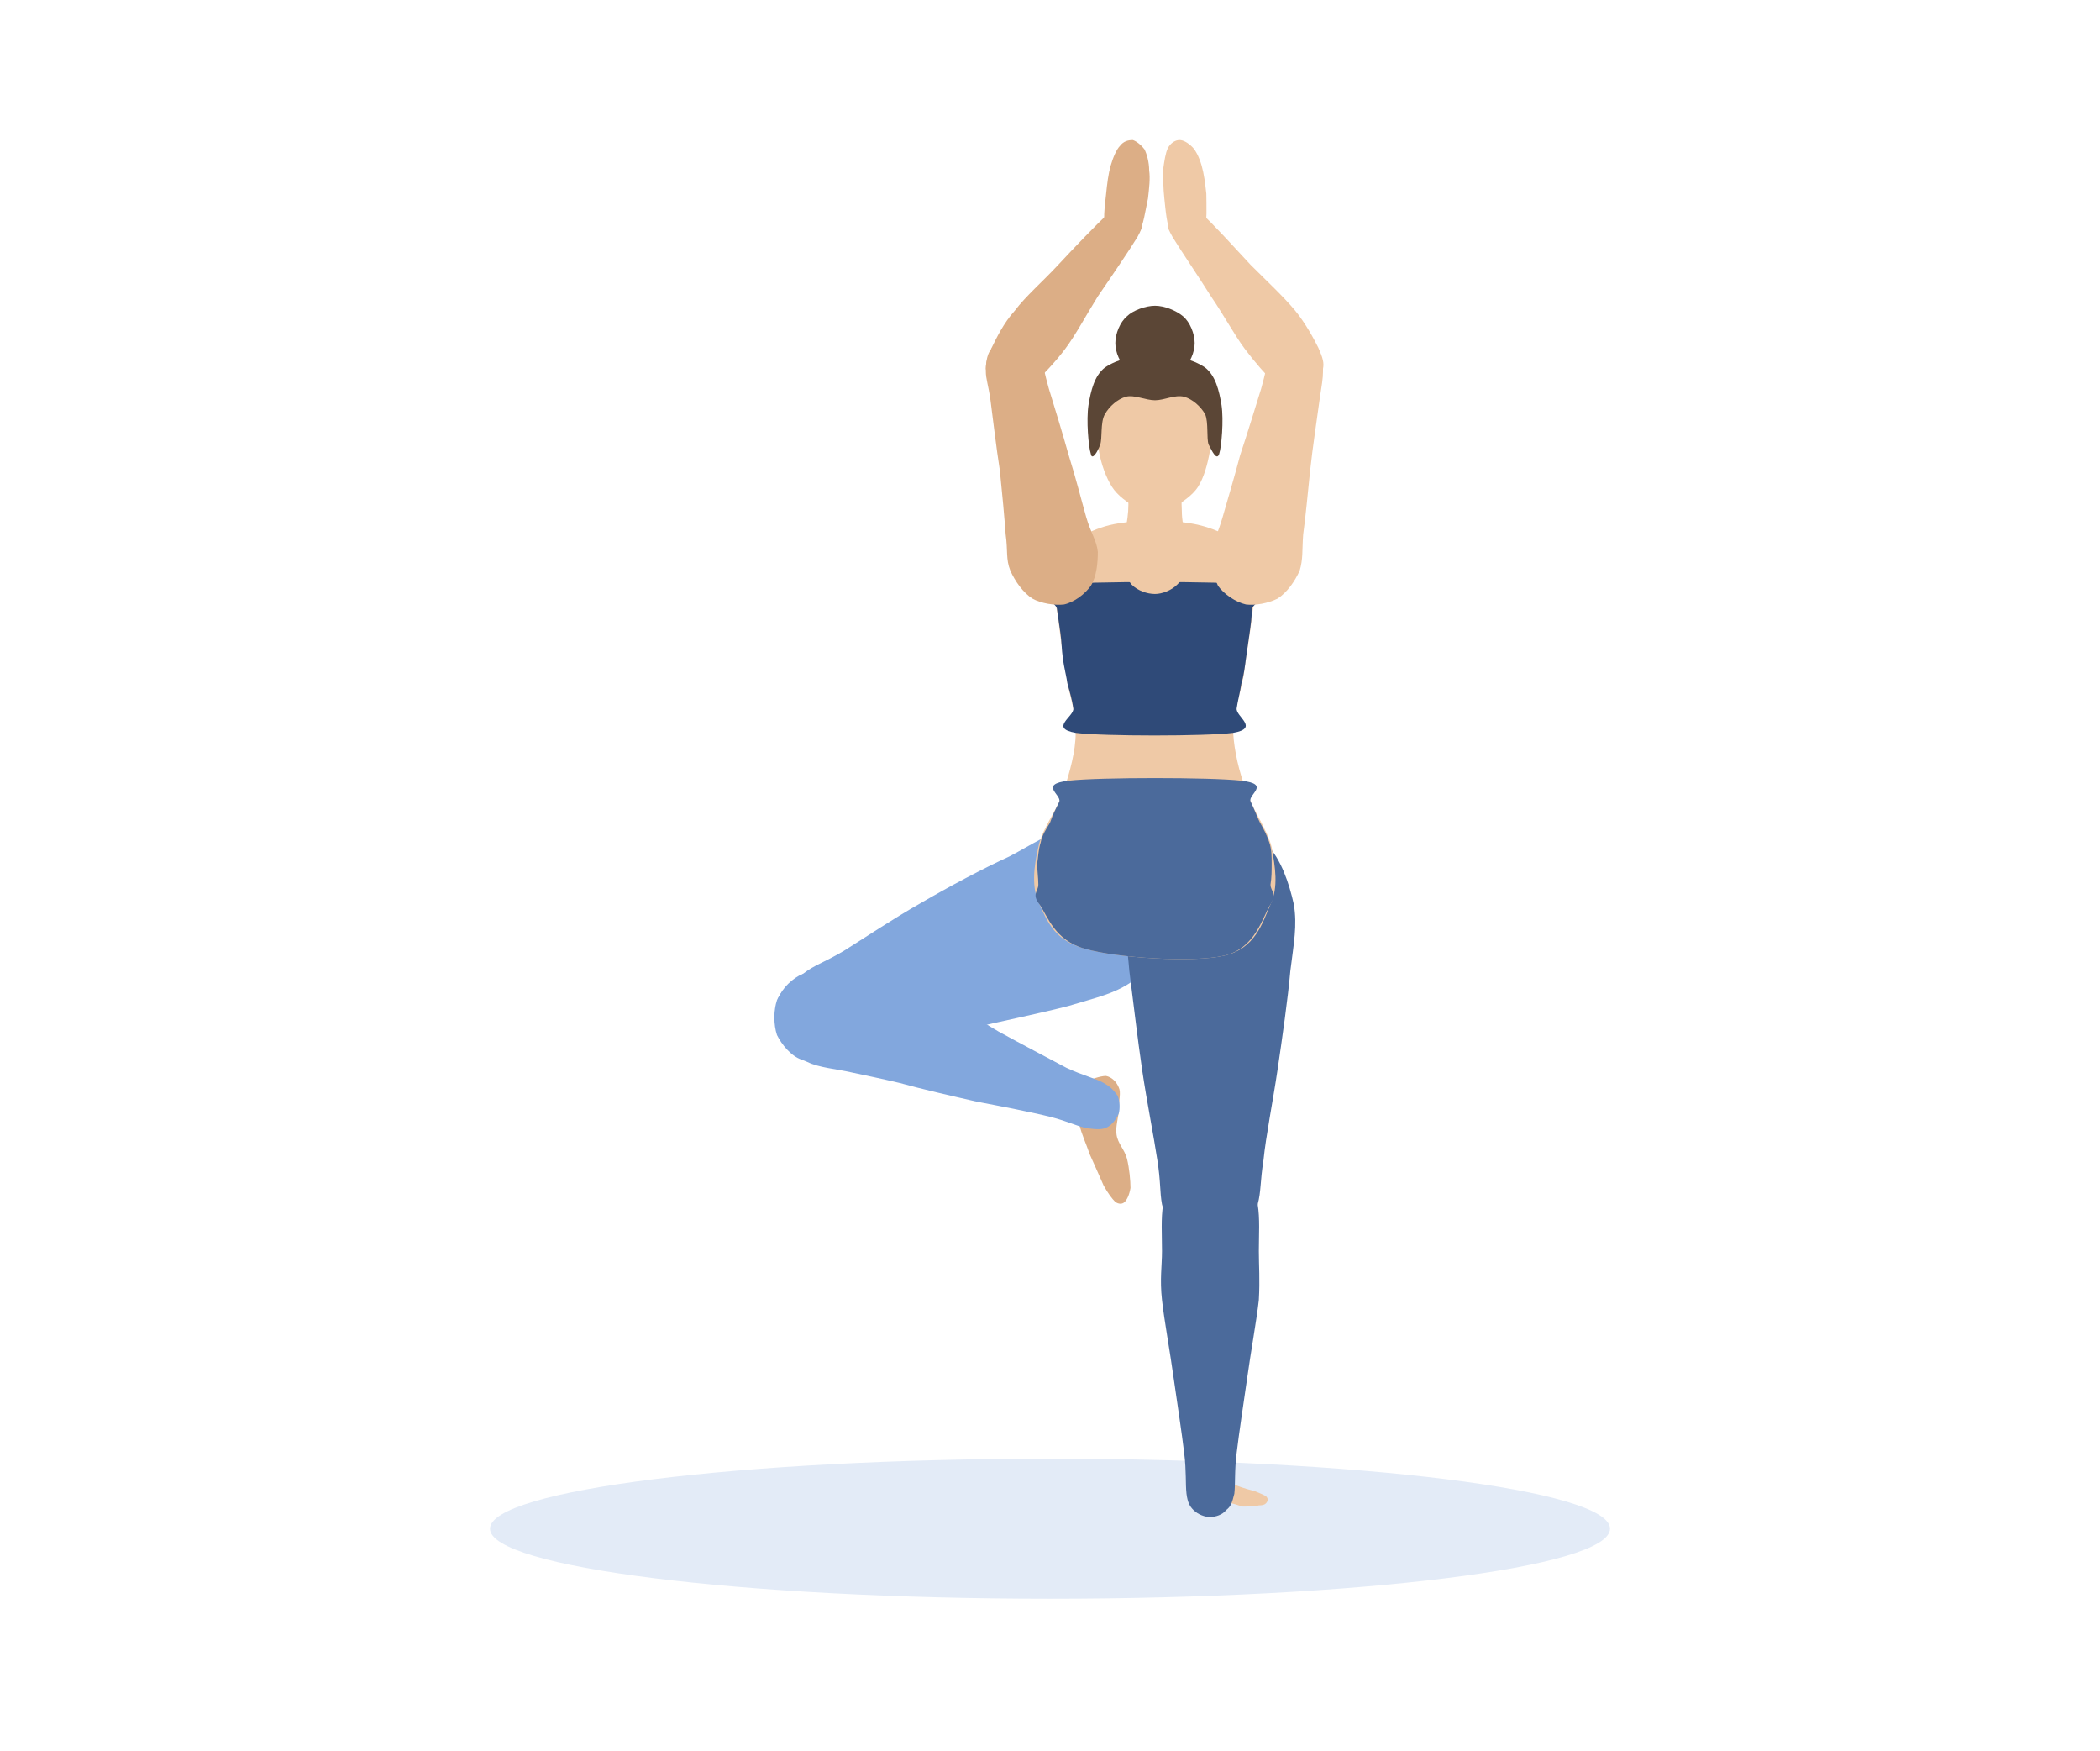
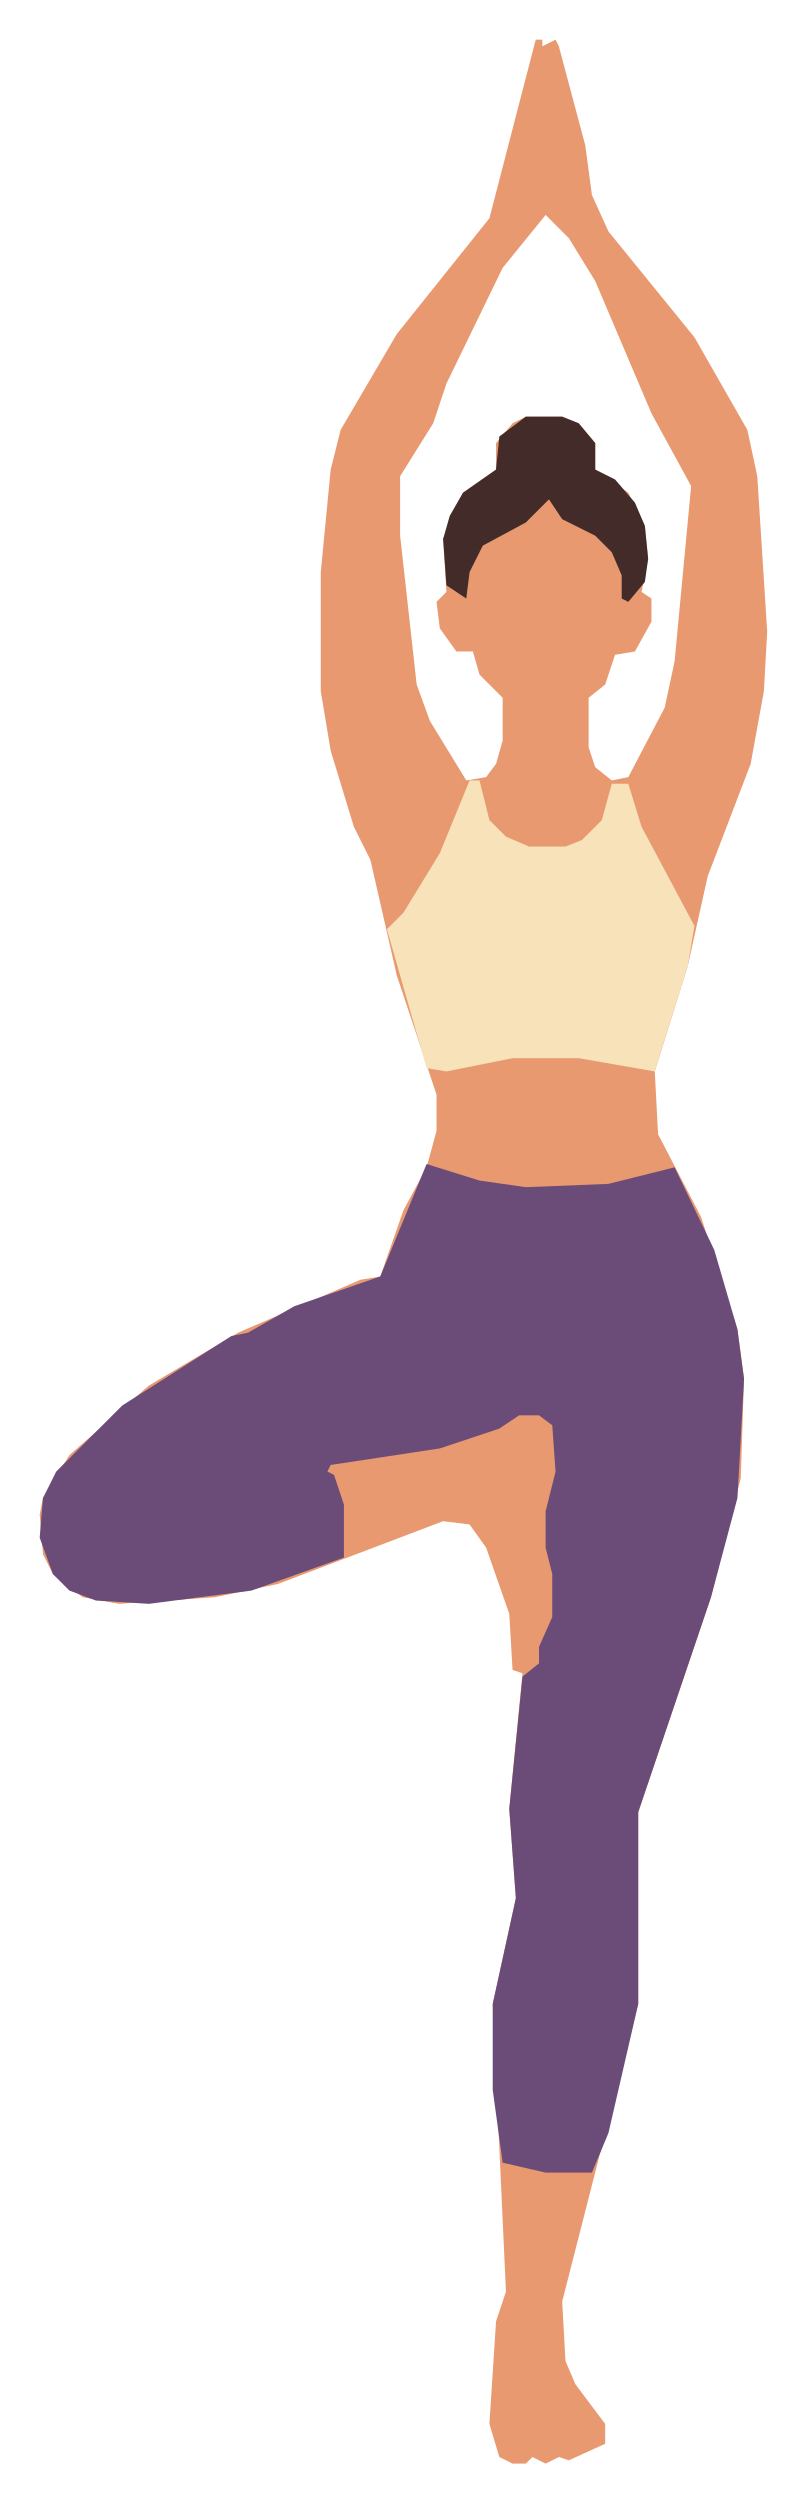
- <svg xmlns="http://www.w3.org/2000/svg" viewBox="0 0 180 150" width="180" height="150">
-   <ellipse cx="90" cy="131" rx="48" ry="6" fill="#e3ebf7" />
-   <path d="M91.9 93.9C91.8 94.5 92.2 95.5 92.5 96.3C92.7 97.2 93.1 98 93.4 98.9C93.8 99.8 94.3 100.9 94.6 101.6C95 102.3 95.3 102.7 95.6 103C95.9 103.2 96.2 103.2 96.4 103C96.6 102.8 96.8 102.4 96.9 101.8C96.9 101.2 96.8 100.1 96.6 99.3C96.4 98.5 95.8 98 95.7 97.2C95.6 96.5 95.9 95.7 95.9 95C95.9 94.3 96.1 93.6 95.9 93.2C95.7 92.7 95.3 92.3 94.8 92.2C94.3 92.2 93.5 92.5 93 92.7C92.5 93 92 93.3 91.9 93.9Z" fill="#dcae86" />
-   <path d="M91.6 71C89.8 71.4 88.6 72.3 86.5 73.4C84.3 74.4 81.3 76 78.9 77.4C76.6 78.7 73.9 80.5 72.3 81.5C70.6 82.5 69.8 82.7 68.9 83.4C67.9 84.1 67 84.8 66.6 85.7C66.3 86.6 66.3 87.8 66.6 88.7C67 89.5 67.8 90.5 68.7 90.8C69.6 91.2 70.8 91.1 71.9 90.9C73.1 90.8 73.8 90.3 75.7 89.9C77.5 89.4 80.6 88.7 83.3 88.1C85.9 87.5 89.3 86.8 91.6 86.2C93.9 85.5 95.4 85.2 96.9 84.2C98.5 83.2 100.2 81.7 100.8 80.1C101.5 78.5 101.4 76.4 100.8 74.9C100.2 73.4 98.7 71.8 97.2 71.1C95.6 70.5 93.4 70.6 91.6 71Z" fill="#82a7dd" />
-   <path d="M69.2 91C70.2 91.5 71.7 91.6 73 91.9C74.4 92.2 75.4 92.4 77.1 92.8C78.9 93.3 81.5 93.9 83.7 94.4C85.8 94.8 88.4 95.3 90 95.7C91.6 96.1 92.5 96.6 93.3 96.7C94.1 96.8 94.5 96.8 94.9 96.6C95.3 96.4 95.7 95.9 95.9 95.4C96 95 96 94.4 95.8 93.9C95.5 93.5 95.3 93.2 94.6 92.8C93.9 92.4 92.9 92.2 91.4 91.5C89.9 90.7 87.6 89.5 85.6 88.4C83.7 87.3 81.4 85.7 79.7 85C78 84.2 76.9 84.3 75.6 84C74.2 83.8 72.9 83.3 71.7 83.3C70.5 83.2 69.3 83.2 68.5 83.6C67.6 84.1 66.8 85 66.6 85.9C66.3 86.8 66.4 88 66.8 88.9C67.2 89.7 68.1 90.4 69.2 91Z" fill="#82a7dd" />
-   <path d="M103.1 126.9C103.4 126.8 104 126.9 104.5 127C105 127.1 105.5 127.2 106 127.3C106.5 127.5 107.2 127.7 107.6 127.8C108.1 128 108.3 128.1 108.5 128.2C108.7 128.4 108.7 128.6 108.6 128.7C108.5 128.9 108.3 129 107.9 129C107.6 129.1 106.9 129.1 106.5 129.1C106.1 129 105.7 128.8 105.3 128.8C104.9 128.8 104.4 129 104 129C103.6 129.1 103.3 129.3 103 129.2C102.7 129.1 102.4 128.9 102.4 128.7C102.3 128.4 102.4 127.9 102.5 127.6C102.6 127.3 102.7 127 103.1 126.9Z" fill="#efc9a6" />
-   <path d="M110.9 77.5C111.2 79.3 110.9 80.8 110.6 83.2C110.4 85.5 109.9 89 109.5 91.7C109.1 94.4 108.5 97.4 108.3 99.4C108 101.3 108.1 102.1 107.8 103.2C107.5 104.4 107.2 105.5 106.5 106.2C105.8 106.8 104.7 107.3 103.7 107.3C102.8 107.3 101.6 106.8 101 106.2C100.3 105.5 99.9 104.4 99.6 103.2C99.4 102.1 99.5 101.3 99.2 99.4C98.9 97.4 98.3 94.4 97.9 91.7C97.5 89 97.1 85.5 96.8 83.2C96.6 80.8 96.3 79.3 96.6 77.5C96.9 75.7 97.7 73.6 98.9 72.4C100.1 71.2 102.1 70.4 103.7 70.4C105.4 70.4 107.4 71.2 108.6 72.4C109.8 73.6 110.5 75.7 110.9 77.5Z" fill="#4b6a9b" />
-   <path d="M107.8 103.2C108 104.4 107.9 105.8 107.9 107.2C107.9 108.5 108 109.6 107.9 111.4C107.7 113.2 107.2 115.9 106.9 118.1C106.6 120.2 106.2 122.8 106 124.5C105.8 126.1 105.9 127.1 105.8 128C105.6 128.8 105.5 129.1 105.1 129.4C104.8 129.8 104.2 130 103.7 130C103.3 130 102.7 129.8 102.3 129.4C102 129.1 101.8 128.8 101.7 128C101.6 127.1 101.7 126.1 101.5 124.5C101.3 122.8 100.9 120.2 100.6 118.1C100.3 115.9 99.8 113.2 99.6 111.4C99.4 109.6 99.6 108.5 99.6 107.2C99.6 105.8 99.5 104.4 99.7 103.2C99.9 102.1 100.3 101 101 100.3C101.7 99.6 102.8 99.2 103.7 99.2C104.7 99.2 105.8 99.6 106.5 100.3C107.2 101 107.6 102.1 107.8 103.2Z" fill="#4b6a9b" />
-   <path d="M108.9 77.5C109.6 76 109.3 74.3 109 72.6C108.6 71 107.3 69.3 106.8 67.7C106.2 66.1 105.8 64.4 105.7 62.8C105.7 61.1 106.3 59.5 106.6 57.9C106.8 56.2 107.1 54.6 107.3 53C107.4 51.3 108.3 49.4 107.5 48C106.8 46.7 104.9 45.5 102.8 45C100.8 44.5 97.2 44.5 95.1 45C93.1 45.5 91.2 46.7 90.4 48C89.7 49.4 90.5 51.3 90.7 53C90.9 54.6 91.1 56.2 91.4 57.9C91.6 59.5 92.3 61.1 92.2 62.8C92.2 64.4 91.7 66.1 91.2 67.7C90.7 69.3 89.3 71 89 72.6C88.6 74.3 88.4 76.1 89.1 77.5C89.8 79 90.4 80.6 93 81.3C95.7 82.1 102.3 82.5 104.9 81.9C107.6 81.3 108.2 79.1 108.9 77.5Z" fill="#efc9a6" />
-   <path d="M108.9 77.5C109.5 76.5 108.9 76.4 108.9 75.8C109 75.2 109 74.6 109 74C109 73.4 109 72.8 108.8 72.2C108.6 71.6 108.3 71 108 70.5C107.7 69.9 107.5 69.3 107.2 68.7C106.9 68.1 109 67.2 106.4 66.9C103.8 66.6 94.2 66.6 91.6 66.9C89 67.2 91 68.1 90.8 68.7C90.5 69.3 90.2 69.9 90 70.5C89.7 71 89.3 71.6 89.2 72.2C89 72.8 89 73.4 88.9 74C88.9 74.6 89 75.2 89 75.8C89 76.4 88.4 76.6 89.1 77.5C89.8 78.5 90.4 80.6 93 81.3C95.7 82.1 102.3 82.5 104.9 81.9C107.6 81.3 108.2 78.6 108.9 77.5Z" fill="#4b6a9b" />
-   <path d="M105.7 62.8C108 62.4 105.9 61.4 106 60.7C106.1 60 106.3 59.3 106.4 58.6C106.6 57.9 106.7 57.2 106.8 56.4C106.9 55.7 107 55 107.1 54.3C107.2 53.6 107.3 52.9 107.3 52.2C107.4 51.5 110.3 50.5 107.5 50.1C104.6 49.8 93.3 49.8 90.5 50.1C87.7 50.5 90.6 51.5 90.6 52.2C90.7 52.9 90.8 53.6 90.9 54.3C91 55 91 55.7 91.1 56.4C91.2 57.2 91.4 57.9 91.5 58.6C91.7 59.3 91.9 60 92 60.7C92.1 61.4 89.9 62.4 92.2 62.8C94.5 63.1 103.4 63.1 105.7 62.8Z" fill="#2f4a78" />
-   <path d="M97.6 20C98 19.4 98.2 17.9 98.4 17C98.5 16.1 98.6 15.3 98.5 14.6C98.5 13.9 98.3 13.2 98.1 12.8C97.8 12.4 97.4 12.1 97.1 12C96.7 12 96.3 12.1 96 12.5C95.7 12.8 95.4 13.5 95.2 14.2C95 14.9 94.9 15.7 94.8 16.7C94.7 17.6 94.5 19.1 94.8 19.7C95 20.4 95.6 20.5 96.1 20.5C96.6 20.6 97.2 20.6 97.6 20Z" fill="#dcae86" />
-   <path d="M88.7 32.8C89.4 32.1 90.4 31.1 91.3 29.9C92.2 28.7 93.1 27 94.1 25.4C95.2 23.8 96.9 21.3 97.5 20.3C98.1 19.2 97.8 19.4 97.8 19.1C97.8 18.7 97.5 18.3 97.2 18C96.9 17.8 96.5 17.7 96.1 17.7C95.7 17.8 95.9 17.5 95 18.3C94.1 19.1 92 21.3 90.7 22.7C89.4 24.1 87.9 25.4 87 26.6C86 27.7 85.4 29 85 29.8C84.6 30.7 84.5 31.1 84.5 31.6C84.6 32.2 85 32.8 85.4 33.2C85.8 33.5 86.5 33.7 87.1 33.6C87.6 33.6 88 33.4 88.7 32.8Z" fill="#dcae86" />
-   <path d="M94.1 47.3C94 46.3 93.5 45.7 93.1 44.3C92.7 42.9 92.2 40.9 91.6 39C91.1 37.2 90.3 34.6 89.9 33.3C89.5 31.9 89.5 31.5 89.2 30.8C88.9 30.1 88.6 29.6 88.1 29.3C87.6 29 86.9 28.9 86.4 29C85.8 29.1 85.2 29.5 84.9 30C84.6 30.4 84.5 31.1 84.5 31.8C84.5 32.5 84.7 32.9 84.9 34.3C85.1 35.8 85.4 38.4 85.7 40.3C85.9 42.2 86.1 44.4 86.2 45.8C86.4 47.2 86.2 47.9 86.6 48.9C87 49.8 87.7 50.8 88.5 51.3C89.2 51.7 90.4 51.9 91.2 51.8C92.1 51.6 93 50.9 93.5 50.2C94 49.4 94.1 48.2 94.1 47.3Z" fill="#dcae86" />
-   <path d="M103.2 19.7C103.5 19.1 103.4 17.6 103.4 16.6C103.3 15.7 103.2 14.9 103 14.2C102.8 13.5 102.5 12.9 102.2 12.6C101.8 12.2 101.4 12 101.1 12C100.7 12 100.3 12.3 100.1 12.7C99.9 13.1 99.8 13.8 99.7 14.5C99.7 15.3 99.7 16.1 99.8 17C99.9 17.9 100 19.4 100.4 20C100.7 20.6 101.4 20.6 101.9 20.5C102.3 20.5 103 20.4 103.2 19.7Z" fill="#efc9a6" />
-   <path d="M109.2 32.8C108.5 32.1 107.6 31.1 106.7 29.9C105.8 28.7 104.9 27 103.8 25.4C102.8 23.8 101.1 21.3 100.5 20.3C99.9 19.2 100.1 19.4 100.2 19.1C100.2 18.7 100.5 18.3 100.8 18C101 17.8 101.5 17.7 101.9 17.7C102.3 17.8 102.1 17.5 103 18.3C103.9 19.1 105.9 21.3 107.2 22.7C108.6 24.1 110 25.4 111 26.6C111.9 27.7 112.6 29 113 29.8C113.4 30.7 113.5 31.1 113.4 31.6C113.4 32.2 113 32.8 112.6 33.2C112.1 33.5 111.4 33.7 110.9 33.6C110.3 33.6 109.9 33.4 109.2 32.8Z" fill="#efc9a6" />
-   <path d="M103.9 47.3C104 46.3 104.4 45.7 104.8 44.3C105.2 42.9 105.8 40.9 106.3 39C106.9 37.2 107.7 34.6 108.1 33.3C108.5 31.9 108.5 31.5 108.8 30.8C109.1 30.1 109.4 29.6 109.9 29.3C110.4 29 111.1 28.9 111.6 29C112.1 29.1 112.7 29.5 113 30C113.3 30.4 113.4 31.1 113.4 31.8C113.4 32.5 113.3 32.9 113.1 34.3C112.9 35.8 112.5 38.4 112.3 40.3C112.1 42.2 111.9 44.4 111.7 45.8C111.6 47.2 111.7 47.9 111.4 48.9C111 49.8 110.3 50.8 109.5 51.3C108.7 51.7 107.6 51.9 106.8 51.8C105.9 51.6 104.9 50.9 104.4 50.2C104 49.4 103.9 48.2 103.9 47.3Z" fill="#efc9a6" />
-   <path d="M96.1 48C96.1 47 96.6 45.2 96.7 43.8C96.8 42.3 96.5 40.5 96.6 39.5C96.7 38.5 97 38.2 97.4 37.8C97.8 37.4 98.4 37.1 99 37.1C99.5 37.1 100.2 37.4 100.6 37.8C101 38.2 101.3 38.5 101.4 39.5C101.5 40.5 101.2 42.3 101.3 43.8C101.3 45.2 101.9 47 101.8 48C101.8 49.1 101.4 49.6 100.9 50.1C100.4 50.6 99.6 50.9 99 50.9C98.3 50.9 97.5 50.6 97 50.1C96.6 49.6 96.2 49.1 96.1 48Z" fill="#efc9a6" />
-   <path d="M102.4 29.4C102.4 28.6 102 27.6 101.4 27.1C100.8 26.6 99.8 26.2 99 26.2C98.2 26.2 97.1 26.6 96.6 27.1C96 27.6 95.6 28.6 95.6 29.4C95.6 30.2 96 31.1 96.6 31.7C97.1 32.2 98.2 32.6 99 32.6C99.8 32.6 100.8 32.2 101.4 31.7C102 31.1 102.4 30.2 102.4 29.4Z" fill="#5b4636" />
-   <path d="M99 31.2C100.2 31.2 101.9 31.6 102.7 32.2C103.5 32.9 103.8 34.2 103.9 35.3C104.1 36.4 103.9 37.7 103.7 38.7C103.5 39.8 103.2 40.9 102.7 41.7C102.2 42.5 101.2 43.1 100.6 43.5C100 43.8 99.5 43.9 99 43.9C98.4 43.9 98 43.8 97.4 43.5C96.7 43.1 95.8 42.5 95.3 41.7C94.8 40.9 94.4 39.8 94.2 38.7C94 37.7 93.9 36.4 94 35.3C94.2 34.2 94.4 32.9 95.3 32.2C96.1 31.6 97.7 31.2 99 31.2Z" fill="#efc9a6" />
-   <path d="M99 30.3C100.4 30.3 102.3 30.8 103.3 31.5C104.2 32.2 104.5 33.5 104.7 34.7C104.9 36 104.7 38.3 104.5 38.9C104.3 39.5 103.9 38.7 103.6 38.1C103.4 37.6 103.6 36.2 103.3 35.5C102.9 34.8 102.2 34.2 101.5 34C100.7 33.8 99.8 34.3 99 34.3C98.2 34.3 97.2 33.8 96.5 34C95.8 34.2 95.1 34.8 94.7 35.5C94.3 36.2 94.5 37.6 94.3 38.1C94.1 38.7 93.6 39.5 93.5 38.9C93.3 38.3 93.1 36 93.3 34.7C93.5 33.5 93.8 32.2 94.7 31.5C95.7 30.8 97.6 30.3 99 30.3Z" fill="#5b4636" />
+ <svg xmlns="http://www.w3.org/2000/svg" viewBox="91 6 243 756" width="243" height="756" role="img" aria-labelledby="title desc">
+   <path d="M 253 18 L 255 18 L 255 20 L 259 18 L 260 20 L 268 50 L 270 65 L 275 76 L 301 108 L 317 136 L 320 150 L 323 197 L 322 215 L 318 237 L 305 271 L 299 298 L 289 330 L 290 349 L 303 374 L 314 408 L 316 423 L 315 453 L 306 489 L 284 554 L 284 612 L 261 702 L 262 720 L 265 727 L 274 739 L 274 745 L 263 750 L 260 749 L 256 751 L 252 749 L 250 751 L 246 751 L 242 749 L 239 739 L 241 708 L 244 699 L 240 612 L 247 580 L 245 553 L 249 512 L 246 511 L 245 494 L 238 474 L 233 467 L 225 466 L 175 485 L 156 489 L 127 491 L 116 489 L 107 482 L 104 476 L 103 464 L 104 459 L 112 446 L 136 425 L 163 409 L 200 393 L 206 392 L 213 372 L 220 359 L 223 348 L 223 337 L 211 301 L 203 266 L 198 256 L 191 233 L 188 215 L 188 179 L 191 148 L 194 136 L 211 107 L 239 72 Z M 256 71 L 243 87 L 226 122 L 222 134 L 212 150 L 212 168 L 217 213 L 221 224 L 232 242 L 238 241 L 241 237 L 243 230 L 243 217 L 236 210 L 234 203 L 229 203 L 224 196 L 223 188 L 226 185 L 225 169 L 231 155 L 241 148 L 241 140 L 246 134 L 250 132 L 261 132 L 266 134 L 271 140 L 271 148 L 281 155 L 286 165 L 287 175 L 285 185 L 288 187 L 288 194 L 283 203 L 277 204 L 274 213 L 269 217 L 269 232 L 271 238 L 276 242 L 281 241 L 292 220 L 295 206 L 300 153 L 288 131 L 271 91 L 263 78 Z" fill="#e89970" fill-rule="evenodd" />
+   <path d="M 233 242 L 236 242 L 239 254 L 244 259 L 251 262 L 262 262 L 267 260 L 273 254 L 276 243 L 281 243 L 285 256 L 301 286 L 299 298 L 289 330 L 266 326 L 246 326 L 226 330 L 220 329 L 208 287 L 213 282 L 224 264 Z" fill="#f7e2b9" fill-rule="evenodd" />
+   <path d="M 220 358 L 236 363 L 250 365 L 275 364 L 295 359 L 307 384 L 314 408 L 316 423 L 314 459 L 306 489 L 284 554 L 284 612 L 275 651 L 270 663 L 256 663 L 243 660 L 240 638 L 240 612 L 247 580 L 245 553 L 249 513 L 254 509 L 254 504 L 258 495 L 258 482 L 256 474 L 256 463 L 259 451 L 258 437 L 254 434 L 248 434 L 242 438 L 224 444 L 191 449 L 190 451 L 192 452 L 195 461 L 195 477 L 167 487 L 136 491 L 120 490 L 112 487 L 107 482 L 103 471 L 104 459 L 108 451 L 128 431 L 161 410 L 166 409 L 180 401 L 206 392 Z" fill="#6b4b78" fill-rule="evenodd" />
+   <path d="M 250 132 L 261 132 L 266 134 L 271 140 L 271 148 L 277 151 L 283 158 L 286 165 L 287 175 L 286 182 L 281 188 L 279 187 L 279 180 L 276 173 L 271 168 L 261 163 L 257 157 L 250 164 L 237 171 L 233 179 L 232 187 L 226 183 L 225 169 L 227 162 L 231 155 L 241 148 L 242 138 Z" fill="#432b2a" fill-rule="evenodd" />
</svg>
